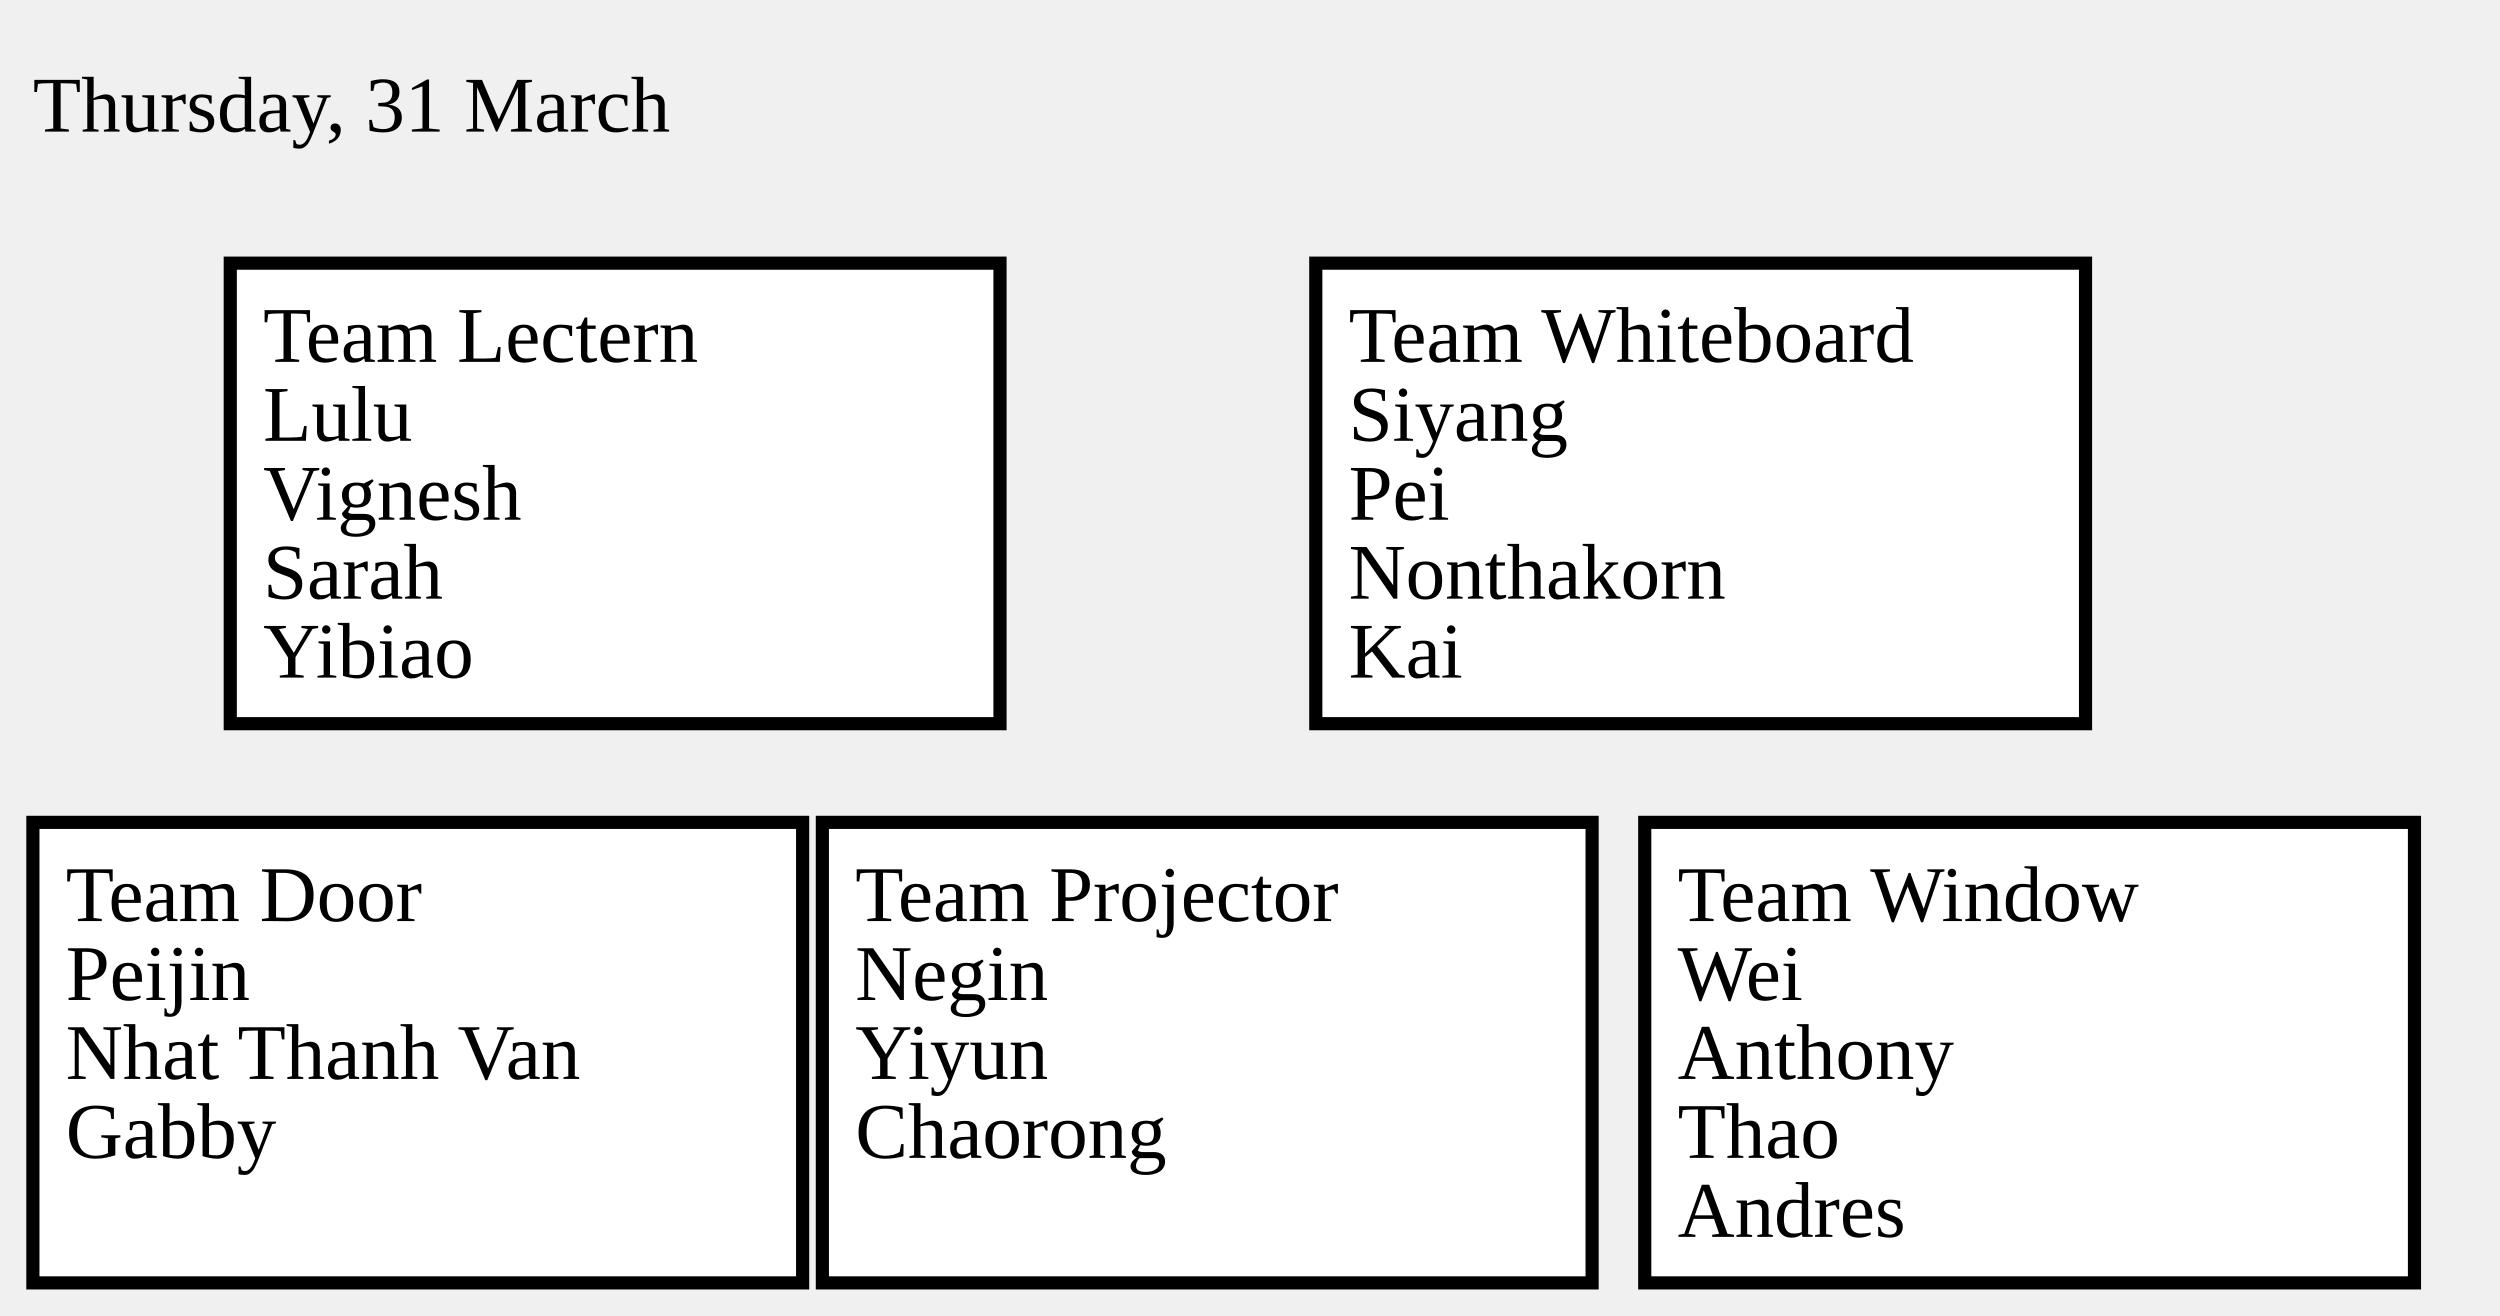
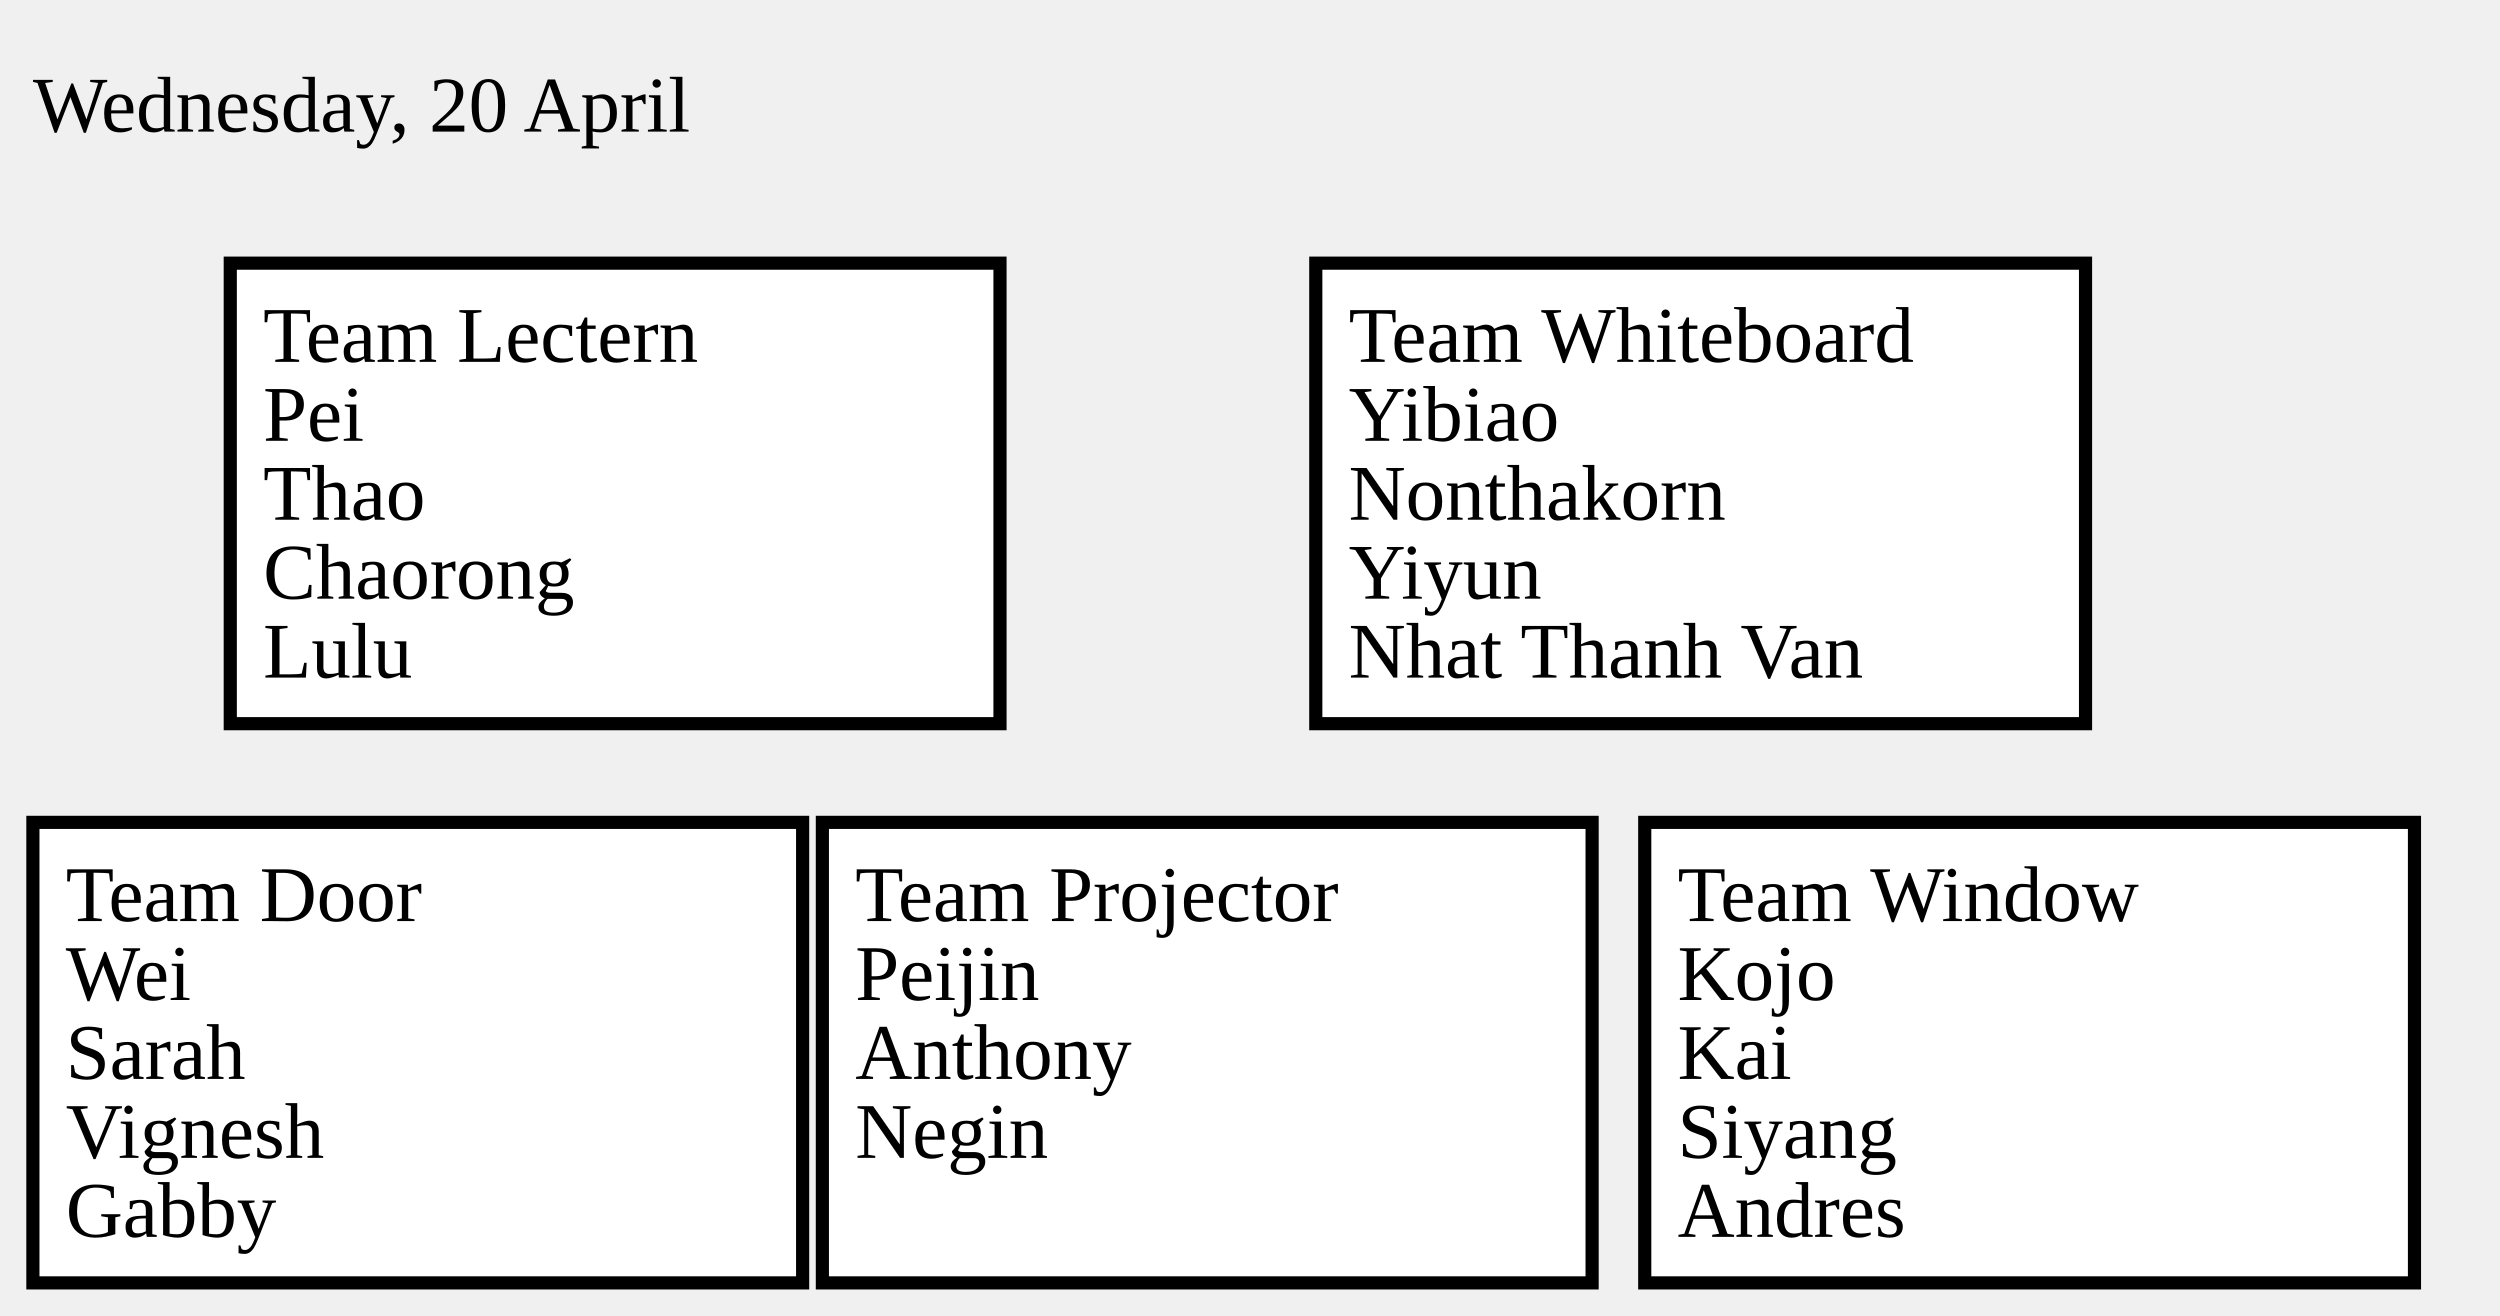
<svg xmlns="http://www.w3.org/2000/svg" width="380" height="200" viewBox="0 -200 380 200">
  <defs>
</defs>
  <rect x="200" y="-160.0" width="117" height="70" fill="#ffffff" stroke-width="2" stroke="black" />
  <text x="205" y="-145.0" font-size="12" fill="black" dy="0em">Team Whiteboard</text>
-   <text x="205" y="-133.0" font-size="12" fill="black" dy="0em">Siyang</text>
-   <text x="205" y="-121.0" font-size="12" fill="black" dy="0em">Pei</text>
-   <text x="205" y="-109.0" font-size="12" fill="black" dy="0em">Nonthakorn</text>
-   <text x="205" y="-97.0" font-size="12" fill="black" dy="0em">Kai</text>
+   <text x="205" y="-133.0" font-size="12" fill="black" dy="0em">Yibiao</text>
+   <text x="205" y="-121.0" font-size="12" fill="black" dy="0em">Nonthakorn</text>
+   <text x="205" y="-109.0" font-size="12" fill="black" dy="0em">Yiyun</text>
+   <text x="205" y="-97.0" font-size="12" fill="black" dy="0em">Nhat Thanh Van</text>
  <rect x="5" y="-75.0" width="117" height="70" fill="#ffffff" stroke-width="2" stroke="black" />
  <text x="10" y="-60.0" font-size="12" fill="black" dy="0em">Team Door</text>
-   <text x="10" y="-48.0" font-size="12" fill="black" dy="0em">Peijin</text>
-   <text x="10" y="-36.0" font-size="12" fill="black" dy="0em">Nhat Thanh Van</text>
-   <text x="10" y="-24.0" font-size="12" fill="black" dy="0em">Gabby</text>
+   <text x="10" y="-48.0" font-size="12" fill="black" dy="0em">Wei</text>
+   <text x="10" y="-36.0" font-size="12" fill="black" dy="0em">Sarah</text>
+   <text x="10" y="-24.0" font-size="12" fill="black" dy="0em">Vignesh</text>
+   <text x="10" y="-12.0" font-size="12" fill="black" dy="0em">Gabby</text>
  <rect x="250" y="-75.0" width="117" height="70" fill="#ffffff" stroke-width="2" stroke="black" />
  <text x="255" y="-60.0" font-size="12" fill="black" dy="0em">Team Window</text>
-   <text x="255" y="-48.0" font-size="12" fill="black" dy="0em">Wei</text>
-   <text x="255" y="-36.0" font-size="12" fill="black" dy="0em">Anthony</text>
-   <text x="255" y="-24.0" font-size="12" fill="black" dy="0em">Thao</text>
+   <text x="255" y="-48.0" font-size="12" fill="black" dy="0em">Kojo</text>
+   <text x="255" y="-36.0" font-size="12" fill="black" dy="0em">Kai</text>
+   <text x="255" y="-24.0" font-size="12" fill="black" dy="0em">Siyang</text>
  <text x="255" y="-12.0" font-size="12" fill="black" dy="0em">Andres</text>
  <rect x="35" y="-160.0" width="117" height="70" fill="#ffffff" stroke-width="2" stroke="black" />
  <text x="40" y="-145.0" font-size="12" fill="black" dy="0em">Team Lectern</text>
-   <text x="40" y="-133.0" font-size="12" fill="black" dy="0em">Lulu</text>
-   <text x="40" y="-121.0" font-size="12" fill="black" dy="0em">Vignesh</text>
-   <text x="40" y="-109.0" font-size="12" fill="black" dy="0em">Sarah</text>
-   <text x="40" y="-97.0" font-size="12" fill="black" dy="0em">Yibiao</text>
+   <text x="40" y="-133.0" font-size="12" fill="black" dy="0em">Pei</text>
+   <text x="40" y="-121.0" font-size="12" fill="black" dy="0em">Thao</text>
+   <text x="40" y="-109.0" font-size="12" fill="black" dy="0em">Chaorong</text>
+   <text x="40" y="-97.0" font-size="12" fill="black" dy="0em">Lulu</text>
  <rect x="125" y="-75.0" width="117" height="70" fill="#ffffff" stroke-width="2" stroke="black" />
  <text x="130" y="-60.0" font-size="12" fill="black" dy="0em">Team Projector</text>
-   <text x="130" y="-48.0" font-size="12" fill="black" dy="0em">Negin</text>
-   <text x="130" y="-36.0" font-size="12" fill="black" dy="0em">Yiyun</text>
-   <text x="130" y="-24.0" font-size="12" fill="black" dy="0em">Chaorong</text>
-   <text x="5" y="-180" font-size="12" fill="black" dy="0em">Thursday, 31 March</text>
+   <text x="130" y="-48.0" font-size="12" fill="black" dy="0em">Peijin</text>
+   <text x="130" y="-36.0" font-size="12" fill="black" dy="0em">Anthony</text>
+   <text x="130" y="-24.0" font-size="12" fill="black" dy="0em">Negin</text>
+   <text x="5" y="-180" font-size="12" fill="black" dy="0em">Wednesday, 20 April</text>
</svg>
